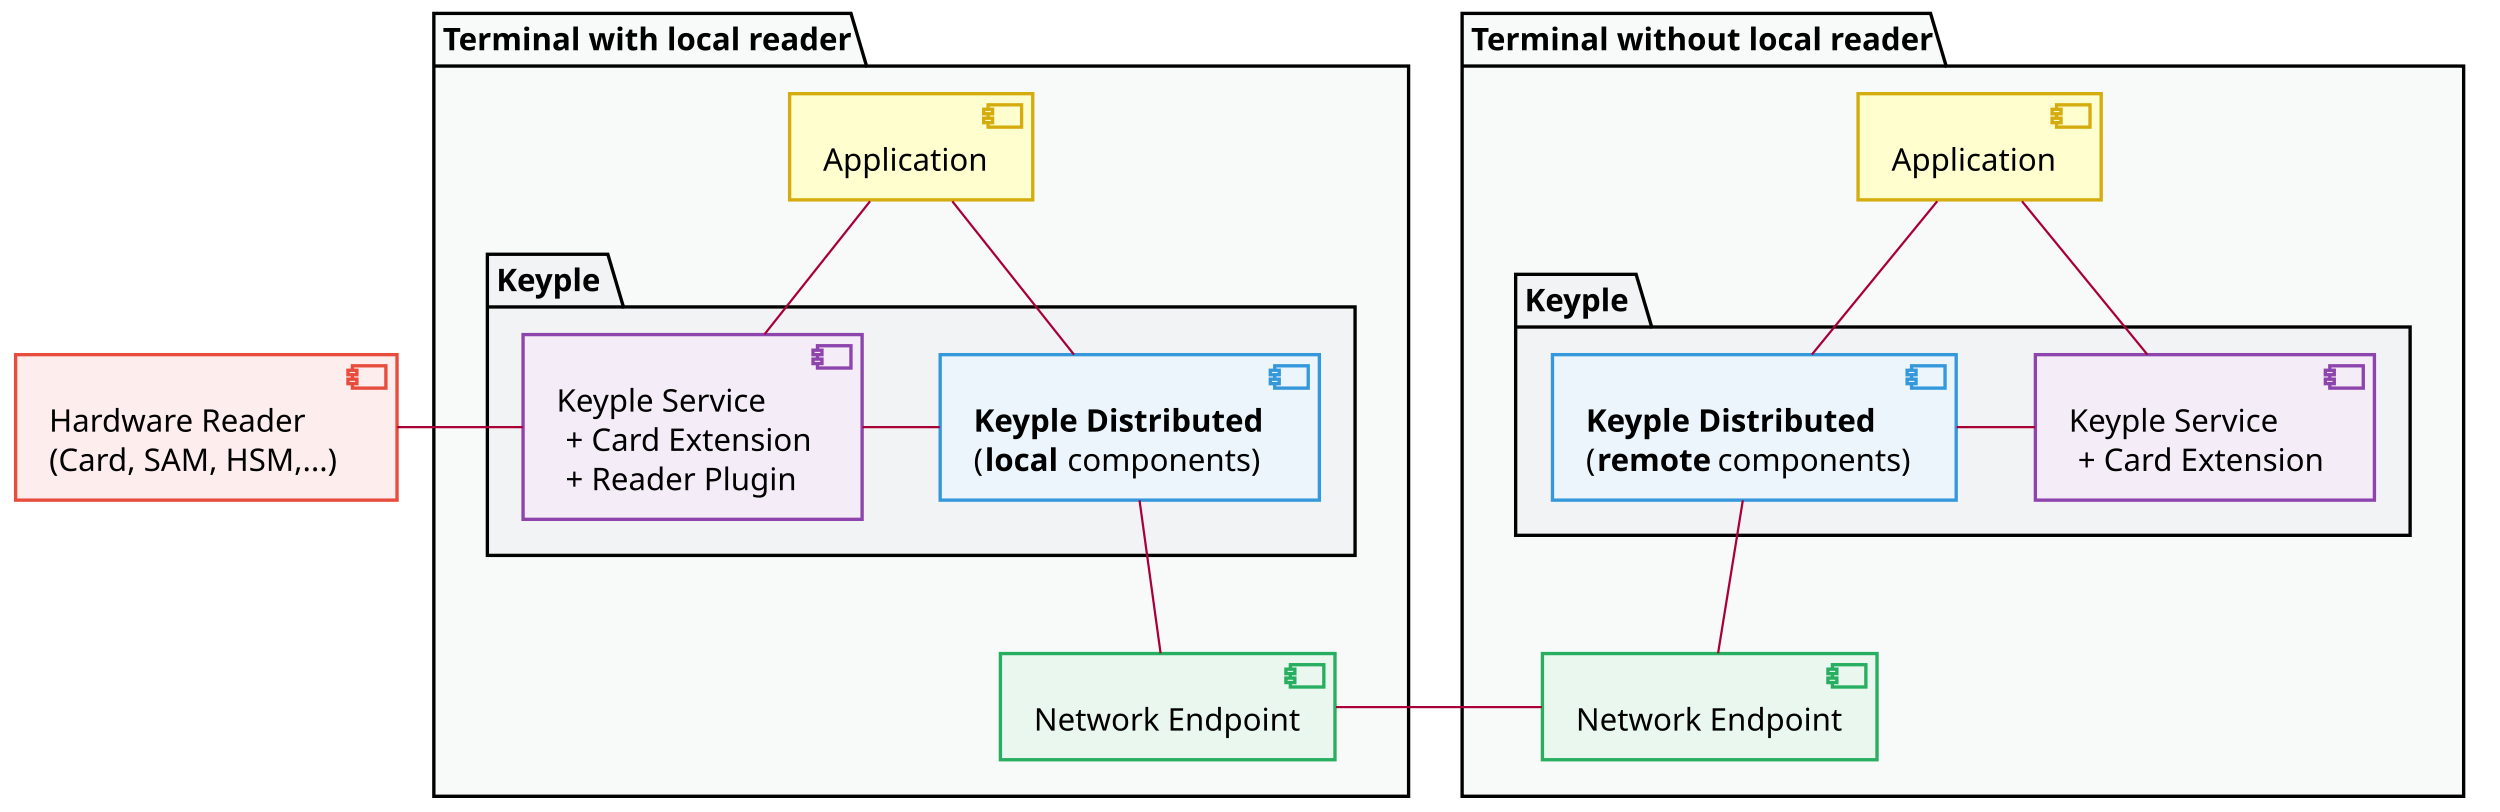
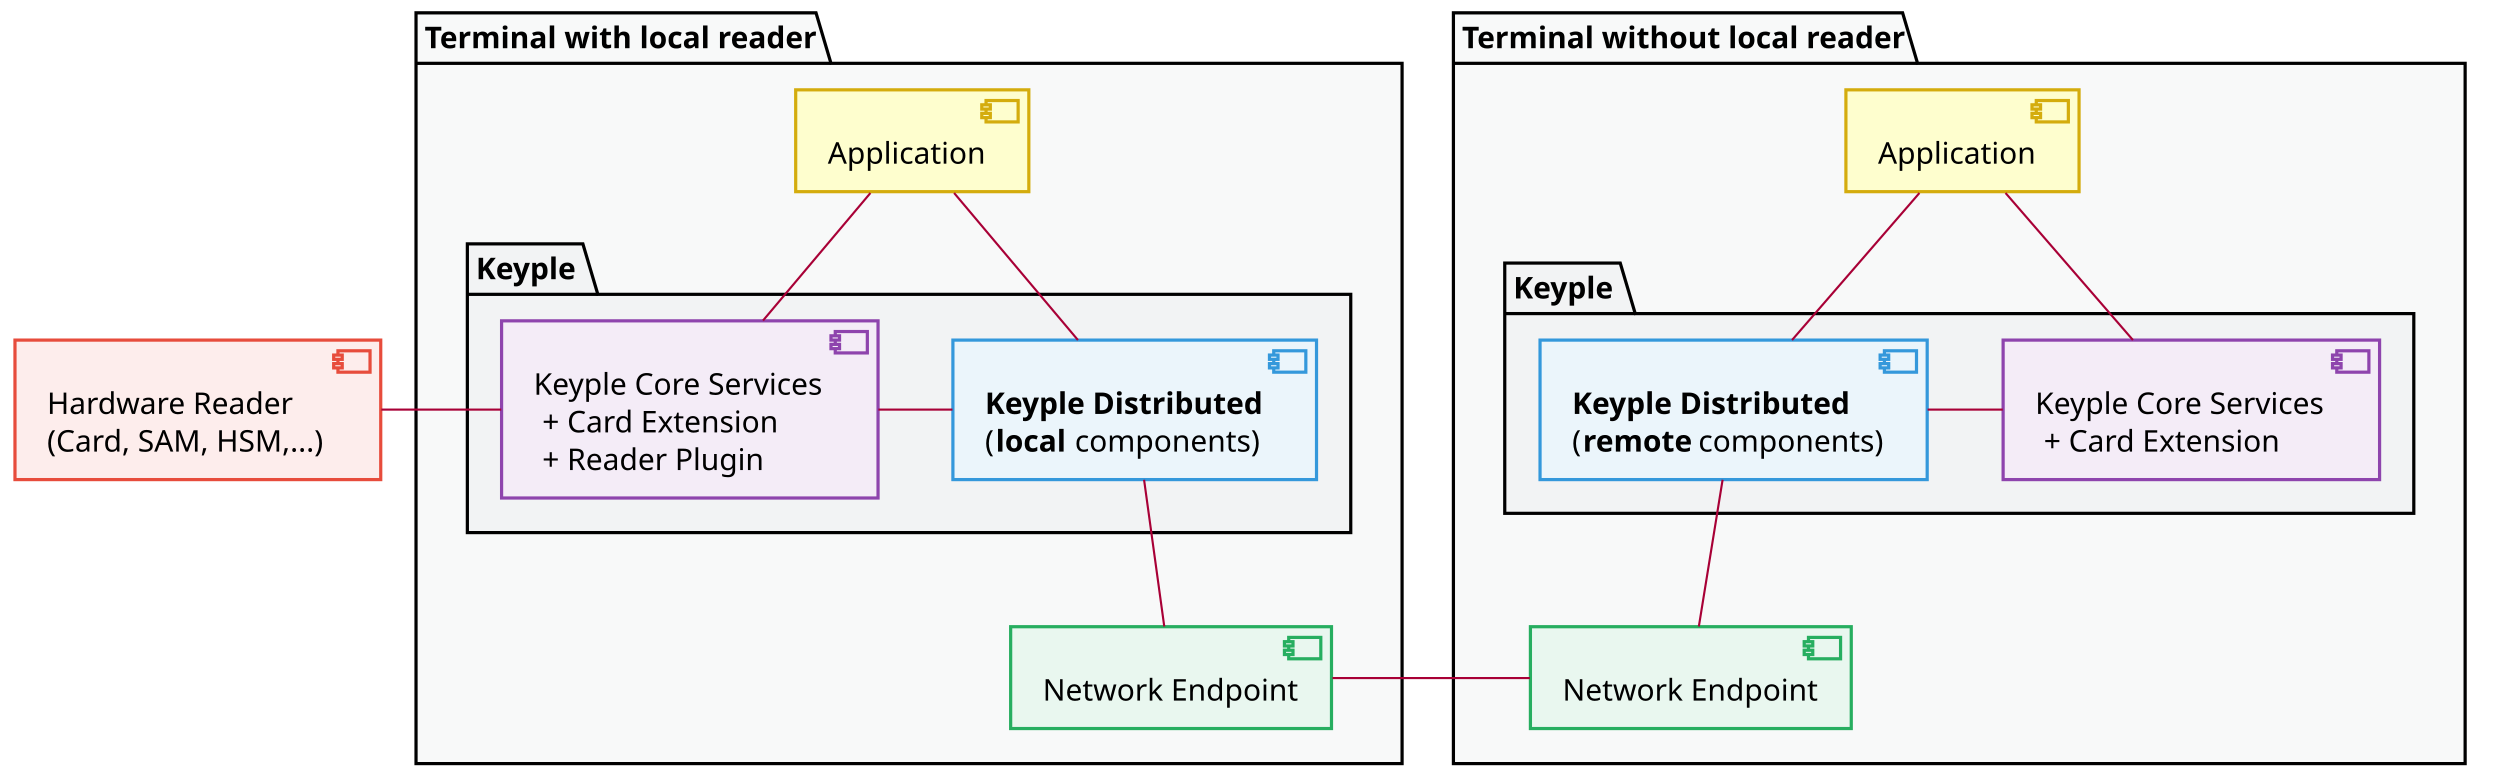
- <svg xmlns="http://www.w3.org/2000/svg" contentScriptType="application/ecmascript" contentStyleType="text/css" height="910px" preserveAspectRatio="none" style="width:2802px;height:910px;background:#FFFFFF;" version="1.1" viewBox="0 0 2802 910" width="2802.5px" zoomAndPan="magnify">
+ <svg xmlns="http://www.w3.org/2000/svg" contentScriptType="application/ecmascript" contentStyleType="text/css" height="910px" preserveAspectRatio="none" style="width:2922px;height:910px;background:#FFFFFF;" version="1.1" viewBox="0 0 2922 910" width="2922.5px" zoomAndPan="magnify">
  <defs />
  <g>
-     <polygon fill="#F8F9F9" points="486.25,15,953.75,15,971.25,74.023,1578.75,74.023,1578.75,892.5,486.25,892.5,486.25,15" style="stroke:#000000;stroke-width:3.75;" />
+     <polygon fill="#F8F9F9" points="486.25,15,953.75,15,971.25,74.023,1638.75,74.023,1638.75,892.5,486.25,892.5,486.25,15" style="stroke:#000000;stroke-width:3.75;" />
    <line style="stroke:#000000;stroke-width:3.75;" x1="486.25" x2="971.25" y1="74.023" y2="74.023" />
    <text fill="#000000" font-family="sans-serif" font-size="35" font-weight="bold" lengthAdjust="spacing" textLength="452.5" x="496.25" y="56.333">Terminal with local reader</text>
-     <polygon fill="#F2F3F4" points="546.25,285,681.25,285,698.75,344.023,1518.75,344.023,1518.75,622.5,546.25,622.5,546.25,285" style="stroke:#000000;stroke-width:3.75;" />
+     <polygon fill="#F2F3F4" points="546.25,285,681.25,285,698.75,344.023,1578.75,344.023,1578.75,622.5,546.25,622.5,546.25,285" style="stroke:#000000;stroke-width:3.75;" />
    <line style="stroke:#000000;stroke-width:3.75;" x1="546.25" x2="698.75" y1="344.023" y2="344.023" />
    <text fill="#000000" font-family="sans-serif" font-size="35" font-weight="bold" lengthAdjust="spacing" textLength="120" x="556.25" y="326.333">Keyple</text>
-     <polygon fill="#F8F9F9" points="1638.75,15,2163.75,15,2181.25,74.023,2761.25,74.023,2761.25,892.5,1638.75,892.5,1638.75,15" style="stroke:#000000;stroke-width:3.75;" />
-     <line style="stroke:#000000;stroke-width:3.75;" x1="1638.75" x2="2181.25" y1="74.023" y2="74.023" />
-     <text fill="#000000" font-family="sans-serif" font-size="35" font-weight="bold" lengthAdjust="spacing" textLength="510" x="1648.75" y="56.333">Terminal without local reader</text>
-     <polygon fill="#F2F3F4" points="1698.75,307.5,1833.75,307.5,1851.25,366.523,2701.25,366.523,2701.25,600,1698.75,600,1698.75,307.5" style="stroke:#000000;stroke-width:3.75;" />
-     <line style="stroke:#000000;stroke-width:3.75;" x1="1698.75" x2="1851.25" y1="366.523" y2="366.523" />
-     <text fill="#000000" font-family="sans-serif" font-size="35" font-weight="bold" lengthAdjust="spacing" textLength="120" x="1708.75" y="348.833">Keyple</text>
-     <rect fill="#FEFECE" height="119.023" style="stroke:#D4AC0D;stroke-width:3.75;" width="272.5" x="885" y="105" />
-     <rect fill="#FEFECE" height="25" style="stroke:#D4AC0D;stroke-width:3.75;" width="37.5" x="1107.5" y="117.5" />
-     <rect fill="#FEFECE" height="5" style="stroke:#D4AC0D;stroke-width:3.75;" width="10" x="1102.5" y="122.5" />
-     <rect fill="#FEFECE" height="5" style="stroke:#D4AC0D;stroke-width:3.75;" width="10" x="1102.5" y="132.5" />
-     <text fill="#000000" font-family="sans-serif" font-size="35" lengthAdjust="spacing" textLength="172.5" x="922.5" y="191.333">Application</text>
-     <rect fill="#E9F7EF" height="119.023" style="stroke:#27AE60;stroke-width:3.75;" width="375" x="1121.25" y="732.5" />
-     <rect fill="#E9F7EF" height="25" style="stroke:#27AE60;stroke-width:3.75;" width="37.5" x="1446.25" y="745" />
-     <rect fill="#E9F7EF" height="5" style="stroke:#27AE60;stroke-width:3.75;" width="10" x="1441.25" y="750" />
-     <rect fill="#E9F7EF" height="5" style="stroke:#27AE60;stroke-width:3.75;" width="10" x="1441.25" y="760" />
-     <text fill="#000000" font-family="sans-serif" font-size="35" lengthAdjust="spacing" textLength="275" x="1158.75" y="818.833">Network Endpoint</text>
-     <rect fill="#F4ECF7" height="207.07" style="stroke:#8E44AD;stroke-width:3.75;" width="380" x="586.25" y="375" />
-     <rect fill="#F4ECF7" height="25" style="stroke:#8E44AD;stroke-width:3.75;" width="37.5" x="916.25" y="387.5" />
-     <rect fill="#F4ECF7" height="5" style="stroke:#8E44AD;stroke-width:3.75;" width="10" x="911.25" y="392.5" />
-     <rect fill="#F4ECF7" height="5" style="stroke:#8E44AD;stroke-width:3.75;" width="10" x="911.25" y="402.5" />
-     <text fill="#000000" font-family="sans-serif" font-size="35" lengthAdjust="spacing" textLength="235" x="623.75" y="461.333">Keyple Service</text>
+     <polygon fill="#F8F9F9" points="1698.75,15,2223.75,15,2241.25,74.023,2881.25,74.023,2881.25,892.5,1698.75,892.5,1698.75,15" style="stroke:#000000;stroke-width:3.75;" />
+     <line style="stroke:#000000;stroke-width:3.75;" x1="1698.75" x2="2241.25" y1="74.023" y2="74.023" />
+     <text fill="#000000" font-family="sans-serif" font-size="35" font-weight="bold" lengthAdjust="spacing" textLength="510" x="1708.75" y="56.333">Terminal without local reader</text>
+     <polygon fill="#F2F3F4" points="1758.75,307.5,1893.75,307.5,1911.25,366.523,2821.25,366.523,2821.25,600,1758.75,600,1758.75,307.5" style="stroke:#000000;stroke-width:3.75;" />
+     <line style="stroke:#000000;stroke-width:3.75;" x1="1758.75" x2="1911.25" y1="366.523" y2="366.523" />
+     <text fill="#000000" font-family="sans-serif" font-size="35" font-weight="bold" lengthAdjust="spacing" textLength="120" x="1768.75" y="348.833">Keyple</text>
+     <rect fill="#FEFECE" height="119.023" style="stroke:#D4AC0D;stroke-width:3.75;" width="272.5" x="930" y="105" />
+     <rect fill="#FEFECE" height="25" style="stroke:#D4AC0D;stroke-width:3.75;" width="37.5" x="1152.5" y="117.5" />
+     <rect fill="#FEFECE" height="5" style="stroke:#D4AC0D;stroke-width:3.75;" width="10" x="1147.5" y="122.5" />
+     <rect fill="#FEFECE" height="5" style="stroke:#D4AC0D;stroke-width:3.75;" width="10" x="1147.5" y="132.5" />
+     <text fill="#000000" font-family="sans-serif" font-size="35" lengthAdjust="spacing" textLength="172.5" x="967.5" y="191.333">Application</text>
+     <rect fill="#E9F7EF" height="119.023" style="stroke:#27AE60;stroke-width:3.75;" width="375" x="1181.25" y="732.5" />
+     <rect fill="#E9F7EF" height="25" style="stroke:#27AE60;stroke-width:3.75;" width="37.5" x="1506.25" y="745" />
+     <rect fill="#E9F7EF" height="5" style="stroke:#27AE60;stroke-width:3.75;" width="10" x="1501.25" y="750" />
+     <rect fill="#E9F7EF" height="5" style="stroke:#27AE60;stroke-width:3.75;" width="10" x="1501.25" y="760" />
+     <text fill="#000000" font-family="sans-serif" font-size="35" lengthAdjust="spacing" textLength="275" x="1218.75" y="818.833">Network Endpoint</text>
+     <rect fill="#F4ECF7" height="207.07" style="stroke:#8E44AD;stroke-width:3.75;" width="440" x="586.25" y="375" />
+     <rect fill="#F4ECF7" height="25" style="stroke:#8E44AD;stroke-width:3.75;" width="37.5" x="976.25" y="387.5" />
+     <rect fill="#F4ECF7" height="5" style="stroke:#8E44AD;stroke-width:3.75;" width="10" x="971.25" y="392.5" />
+     <rect fill="#F4ECF7" height="5" style="stroke:#8E44AD;stroke-width:3.75;" width="10" x="971.25" y="402.5" />
+     <text fill="#000000" font-family="sans-serif" font-size="35" lengthAdjust="spacing" textLength="340" x="623.75" y="461.333">Keyple Core Services</text>
    <text fill="#000000" font-family="sans-serif" font-size="35" lengthAdjust="spacing" textLength="270" x="633.75" y="505.356">+ Card Extension</text>
    <text fill="#000000" font-family="sans-serif" font-size="35" lengthAdjust="spacing" textLength="255" x="633.75" y="549.38">+ Reader Plugin</text>
-     <rect fill="#EBF5FB" height="163.047" style="stroke:#3498DB;stroke-width:3.75;" width="425" x="1053.75" y="397.5" />
-     <rect fill="#EBF5FB" height="25" style="stroke:#3498DB;stroke-width:3.75;" width="37.5" x="1428.75" y="410" />
-     <rect fill="#EBF5FB" height="5" style="stroke:#3498DB;stroke-width:3.75;" width="10" x="1423.75" y="415" />
-     <rect fill="#EBF5FB" height="5" style="stroke:#3498DB;stroke-width:3.75;" width="10" x="1423.75" y="425" />
-     <text fill="#000000" font-family="sans-serif" font-size="35" font-weight="bold" lengthAdjust="spacing" textLength="325" x="1091.25" y="483.833">Keyple Distributed</text>
-     <text fill="#000000" font-family="sans-serif" font-size="35" lengthAdjust="spacing" textLength="12.5" x="1091.25" y="527.856">(</text>
-     <text fill="#000000" font-family="sans-serif" font-size="35" font-weight="bold" lengthAdjust="spacing" textLength="82.5" x="1103.75" y="527.856">local</text>
-     <text fill="#000000" font-family="sans-serif" font-size="35" lengthAdjust="spacing" textLength="205" x="1196.25" y="527.856">components)</text>
-     <rect fill="#FEFECE" height="119.023" style="stroke:#D4AC0D;stroke-width:3.75;" width="272.5" x="2082.5" y="105" />
-     <rect fill="#FEFECE" height="25" style="stroke:#D4AC0D;stroke-width:3.75;" width="37.5" x="2305" y="117.5" />
-     <rect fill="#FEFECE" height="5" style="stroke:#D4AC0D;stroke-width:3.75;" width="10" x="2300" y="122.5" />
-     <rect fill="#FEFECE" height="5" style="stroke:#D4AC0D;stroke-width:3.75;" width="10" x="2300" y="132.5" />
-     <text fill="#000000" font-family="sans-serif" font-size="35" lengthAdjust="spacing" textLength="172.5" x="2120" y="191.333">Application</text>
-     <rect fill="#E9F7EF" height="119.023" style="stroke:#27AE60;stroke-width:3.75;" width="375" x="1728.75" y="732.5" />
-     <rect fill="#E9F7EF" height="25" style="stroke:#27AE60;stroke-width:3.75;" width="37.5" x="2053.75" y="745" />
-     <rect fill="#E9F7EF" height="5" style="stroke:#27AE60;stroke-width:3.75;" width="10" x="2048.75" y="750" />
-     <rect fill="#E9F7EF" height="5" style="stroke:#27AE60;stroke-width:3.75;" width="10" x="2048.75" y="760" />
-     <text fill="#000000" font-family="sans-serif" font-size="35" lengthAdjust="spacing" textLength="275" x="1766.25" y="818.833">Network Endpoint</text>
-     <rect fill="#F4ECF7" height="163.047" style="stroke:#8E44AD;stroke-width:3.75;" width="380" x="2281.25" y="397.5" />
-     <rect fill="#F4ECF7" height="25" style="stroke:#8E44AD;stroke-width:3.75;" width="37.5" x="2611.25" y="410" />
-     <rect fill="#F4ECF7" height="5" style="stroke:#8E44AD;stroke-width:3.75;" width="10" x="2606.25" y="415" />
-     <rect fill="#F4ECF7" height="5" style="stroke:#8E44AD;stroke-width:3.75;" width="10" x="2606.25" y="425" />
-     <text fill="#000000" font-family="sans-serif" font-size="35" lengthAdjust="spacing" textLength="235" x="2318.75" y="483.833">Keyple Service</text>
-     <text fill="#000000" font-family="sans-serif" font-size="35" lengthAdjust="spacing" textLength="270" x="2328.75" y="527.856">+ Card Extension</text>
-     <rect fill="#EBF5FB" height="163.047" style="stroke:#3498DB;stroke-width:3.75;" width="452.5" x="1740" y="397.5" />
-     <rect fill="#EBF5FB" height="25" style="stroke:#3498DB;stroke-width:3.75;" width="37.5" x="2142.5" y="410" />
-     <rect fill="#EBF5FB" height="5" style="stroke:#3498DB;stroke-width:3.75;" width="10" x="2137.5" y="415" />
-     <rect fill="#EBF5FB" height="5" style="stroke:#3498DB;stroke-width:3.75;" width="10" x="2137.5" y="425" />
-     <text fill="#000000" font-family="sans-serif" font-size="35" font-weight="bold" lengthAdjust="spacing" textLength="325" x="1777.5" y="483.833">Keyple Distributed</text>
-     <text fill="#000000" font-family="sans-serif" font-size="35" lengthAdjust="spacing" textLength="12.5" x="1777.5" y="527.856">(</text>
-     <text fill="#000000" font-family="sans-serif" font-size="35" font-weight="bold" lengthAdjust="spacing" textLength="125" x="1790" y="527.856">remote</text>
-     <text fill="#000000" font-family="sans-serif" font-size="35" lengthAdjust="spacing" textLength="205" x="1925" y="527.856">components)</text>
+     <rect fill="#EBF5FB" height="163.047" style="stroke:#3498DB;stroke-width:3.75;" width="425" x="1113.75" y="397.5" />
+     <rect fill="#EBF5FB" height="25" style="stroke:#3498DB;stroke-width:3.75;" width="37.5" x="1488.75" y="410" />
+     <rect fill="#EBF5FB" height="5" style="stroke:#3498DB;stroke-width:3.75;" width="10" x="1483.75" y="415" />
+     <rect fill="#EBF5FB" height="5" style="stroke:#3498DB;stroke-width:3.75;" width="10" x="1483.75" y="425" />
+     <text fill="#000000" font-family="sans-serif" font-size="35" font-weight="bold" lengthAdjust="spacing" textLength="325" x="1151.25" y="483.833">Keyple Distributed</text>
+     <text fill="#000000" font-family="sans-serif" font-size="35" lengthAdjust="spacing" textLength="12.5" x="1151.25" y="527.856">(</text>
+     <text fill="#000000" font-family="sans-serif" font-size="35" font-weight="bold" lengthAdjust="spacing" textLength="82.5" x="1163.75" y="527.856">local</text>
+     <text fill="#000000" font-family="sans-serif" font-size="35" lengthAdjust="spacing" textLength="205" x="1256.25" y="527.856">components)</text>
+     <rect fill="#FEFECE" height="119.023" style="stroke:#D4AC0D;stroke-width:3.75;" width="272.5" x="2157.5" y="105" />
+     <rect fill="#FEFECE" height="25" style="stroke:#D4AC0D;stroke-width:3.75;" width="37.5" x="2380" y="117.5" />
+     <rect fill="#FEFECE" height="5" style="stroke:#D4AC0D;stroke-width:3.75;" width="10" x="2375" y="122.5" />
+     <rect fill="#FEFECE" height="5" style="stroke:#D4AC0D;stroke-width:3.75;" width="10" x="2375" y="132.5" />
+     <text fill="#000000" font-family="sans-serif" font-size="35" lengthAdjust="spacing" textLength="172.5" x="2195" y="191.333">Application</text>
+     <rect fill="#E9F7EF" height="119.023" style="stroke:#27AE60;stroke-width:3.75;" width="375" x="1788.75" y="732.5" />
+     <rect fill="#E9F7EF" height="25" style="stroke:#27AE60;stroke-width:3.75;" width="37.5" x="2113.75" y="745" />
+     <rect fill="#E9F7EF" height="5" style="stroke:#27AE60;stroke-width:3.75;" width="10" x="2108.75" y="750" />
+     <rect fill="#E9F7EF" height="5" style="stroke:#27AE60;stroke-width:3.75;" width="10" x="2108.75" y="760" />
+     <text fill="#000000" font-family="sans-serif" font-size="35" lengthAdjust="spacing" textLength="275" x="1826.25" y="818.833">Network Endpoint</text>
+     <rect fill="#F4ECF7" height="163.047" style="stroke:#8E44AD;stroke-width:3.75;" width="440" x="2341.25" y="397.5" />
+     <rect fill="#F4ECF7" height="25" style="stroke:#8E44AD;stroke-width:3.75;" width="37.5" x="2731.25" y="410" />
+     <rect fill="#F4ECF7" height="5" style="stroke:#8E44AD;stroke-width:3.75;" width="10" x="2726.25" y="415" />
+     <rect fill="#F4ECF7" height="5" style="stroke:#8E44AD;stroke-width:3.75;" width="10" x="2726.25" y="425" />
+     <text fill="#000000" font-family="sans-serif" font-size="35" lengthAdjust="spacing" textLength="340" x="2378.75" y="483.833">Keyple Core Services</text>
+     <text fill="#000000" font-family="sans-serif" font-size="35" lengthAdjust="spacing" textLength="270" x="2388.75" y="527.856">+ Card Extension</text>
+     <rect fill="#EBF5FB" height="163.047" style="stroke:#3498DB;stroke-width:3.75;" width="452.5" x="1800" y="397.5" />
+     <rect fill="#EBF5FB" height="25" style="stroke:#3498DB;stroke-width:3.75;" width="37.5" x="2202.5" y="410" />
+     <rect fill="#EBF5FB" height="5" style="stroke:#3498DB;stroke-width:3.75;" width="10" x="2197.5" y="415" />
+     <rect fill="#EBF5FB" height="5" style="stroke:#3498DB;stroke-width:3.75;" width="10" x="2197.5" y="425" />
+     <text fill="#000000" font-family="sans-serif" font-size="35" font-weight="bold" lengthAdjust="spacing" textLength="325" x="1837.5" y="483.833">Keyple Distributed</text>
+     <text fill="#000000" font-family="sans-serif" font-size="35" lengthAdjust="spacing" textLength="12.5" x="1837.5" y="527.856">(</text>
+     <text fill="#000000" font-family="sans-serif" font-size="35" font-weight="bold" lengthAdjust="spacing" textLength="125" x="1850" y="527.856">remote</text>
+     <text fill="#000000" font-family="sans-serif" font-size="35" lengthAdjust="spacing" textLength="205" x="1985" y="527.856">components)</text>
    <rect fill="#FDEDEC" height="163.047" style="stroke:#E74C3C;stroke-width:3.75;" width="427.5" x="17.5" y="397.5" />
    <rect fill="#FDEDEC" height="25" style="stroke:#E74C3C;stroke-width:3.75;" width="37.5" x="395" y="410" />
    <rect fill="#FDEDEC" height="5" style="stroke:#E74C3C;stroke-width:3.75;" width="10" x="390" y="415" />
    <rect fill="#FDEDEC" height="5" style="stroke:#E74C3C;stroke-width:3.75;" width="10" x="390" y="425" />
    <text fill="#000000" font-family="sans-serif" font-size="35" lengthAdjust="spacing" textLength="277.5" x="55" y="483.833">Hardware Reader</text>
    <text fill="#000000" font-family="sans-serif" font-size="35" lengthAdjust="spacing" textLength="327.5" x="55" y="527.856">(Card, SAM, HSM,...)</text>
-     <path d="M445.205,478.75 C492.19,478.75 539.173,478.75 586.158,478.75 " fill="none" id="reader-localKeypleLibs" style="stroke:#A80036;stroke-width:2.5;" />
-     <path d="M975.168,225.572 C941.9,267.498 896.112,325.197 856.855,374.673 " fill="none" id="appA-localKeypleLibs" style="stroke:#A80036;stroke-width:2.5;" />
-     <path d="M1067.332,225.572 C1105.868,274.135 1161.2,343.865 1203.727,397.46 " fill="none" id="appA-localLib" style="stroke:#A80036;stroke-width:2.5;" />
-     <path d="M966.7,478.75 C995.562,478.75 1024.425,478.75 1053.287,478.75 " fill="none" id="localKeypleLibs-localLib" style="stroke:#A80036;stroke-width:2.5;" />
-     <path d="M1277.195,560.76 C1284.572,614.362 1294.138,683.853 1300.795,732.21 " fill="none" id="localLib-endpointA" style="stroke:#A80036;stroke-width:2.5;" />
-     <path d="M1497.408,792.5 C1574.305,792.5 1651.2,792.5 1728.098,792.5 " fill="none" id="endpointA-endpointB" style="stroke:#A80036;stroke-width:2.5;" />
-     <path d="M2266.242,225.572 C2305.957,274.135 2362.985,343.865 2406.815,397.46 " fill="none" id="appB-remoteKeypleLibs" style="stroke:#A80036;stroke-width:2.5;" />
-     <path d="M2171.258,225.572 C2131.543,274.135 2074.515,343.865 2030.685,397.46 " fill="none" id="appB-remoteLib" style="stroke:#A80036;stroke-width:2.5;" />
-     <path d="M2193.105,478.75 C2222.44,478.75 2251.778,478.75 2281.113,478.75 " fill="none" id="remoteLib-remoteKeypleLibs" style="stroke:#A80036;stroke-width:2.5;" />
-     <path d="M1953.375,560.76 C1944.693,614.362 1933.44,683.853 1925.61,732.21 " fill="none" id="remoteLib-endpointB" style="stroke:#A80036;stroke-width:2.5;" />
+     <path d="M445.752,478.75 C492.457,478.75 539.163,478.75 585.867,478.75 " fill="none" id="reader-localKeypleLibs" style="stroke:#A80036;stroke-width:2.5;" />
+     <path d="M1017.345,225.572 C982.043,267.498 933.452,325.197 891.79,374.673 " fill="none" id="appA-localKeypleLibs" style="stroke:#A80036;stroke-width:2.5;" />
+     <path d="M1115.155,225.572 C1156.047,274.135 1214.767,343.865 1259.9,397.46 " fill="none" id="appA-localLib" style="stroke:#A80036;stroke-width:2.5;" />
+     <path d="M1026.64,478.75 C1055.51,478.75 1084.378,478.75 1113.247,478.75 " fill="none" id="localKeypleLibs-localLib" style="stroke:#A80036;stroke-width:2.5;" />
+     <path d="M1337.195,560.76 C1344.572,614.362 1354.138,683.853 1360.795,732.21 " fill="none" id="localLib-endpointA" style="stroke:#A80036;stroke-width:2.5;" />
+     <path d="M1557.408,792.5 C1634.305,792.5 1711.2,792.5 1788.098,792.5 " fill="none" id="endpointA-endpointB" style="stroke:#A80036;stroke-width:2.5;" />
+     <path d="M2344.065,225.572 C2386.137,274.135 2446.552,343.865 2492.985,397.46 " fill="none" id="appB-remoteKeypleLibs" style="stroke:#A80036;stroke-width:2.5;" />
+     <path d="M2243.435,225.572 C2201.363,274.135 2140.948,343.865 2094.515,397.46 " fill="none" id="appB-remoteLib" style="stroke:#A80036;stroke-width:2.5;" />
+     <path d="M2252.997,478.75 C2282.298,478.75 2311.597,478.75 2340.898,478.75 " fill="none" id="remoteLib-remoteKeypleLibs" style="stroke:#A80036;stroke-width:2.5;" />
+     <path d="M2013.375,560.76 C2004.693,614.362 1993.44,683.853 1985.61,732.21 " fill="none" id="remoteLib-endpointB" style="stroke:#A80036;stroke-width:2.5;" />
  </g>
</svg>
